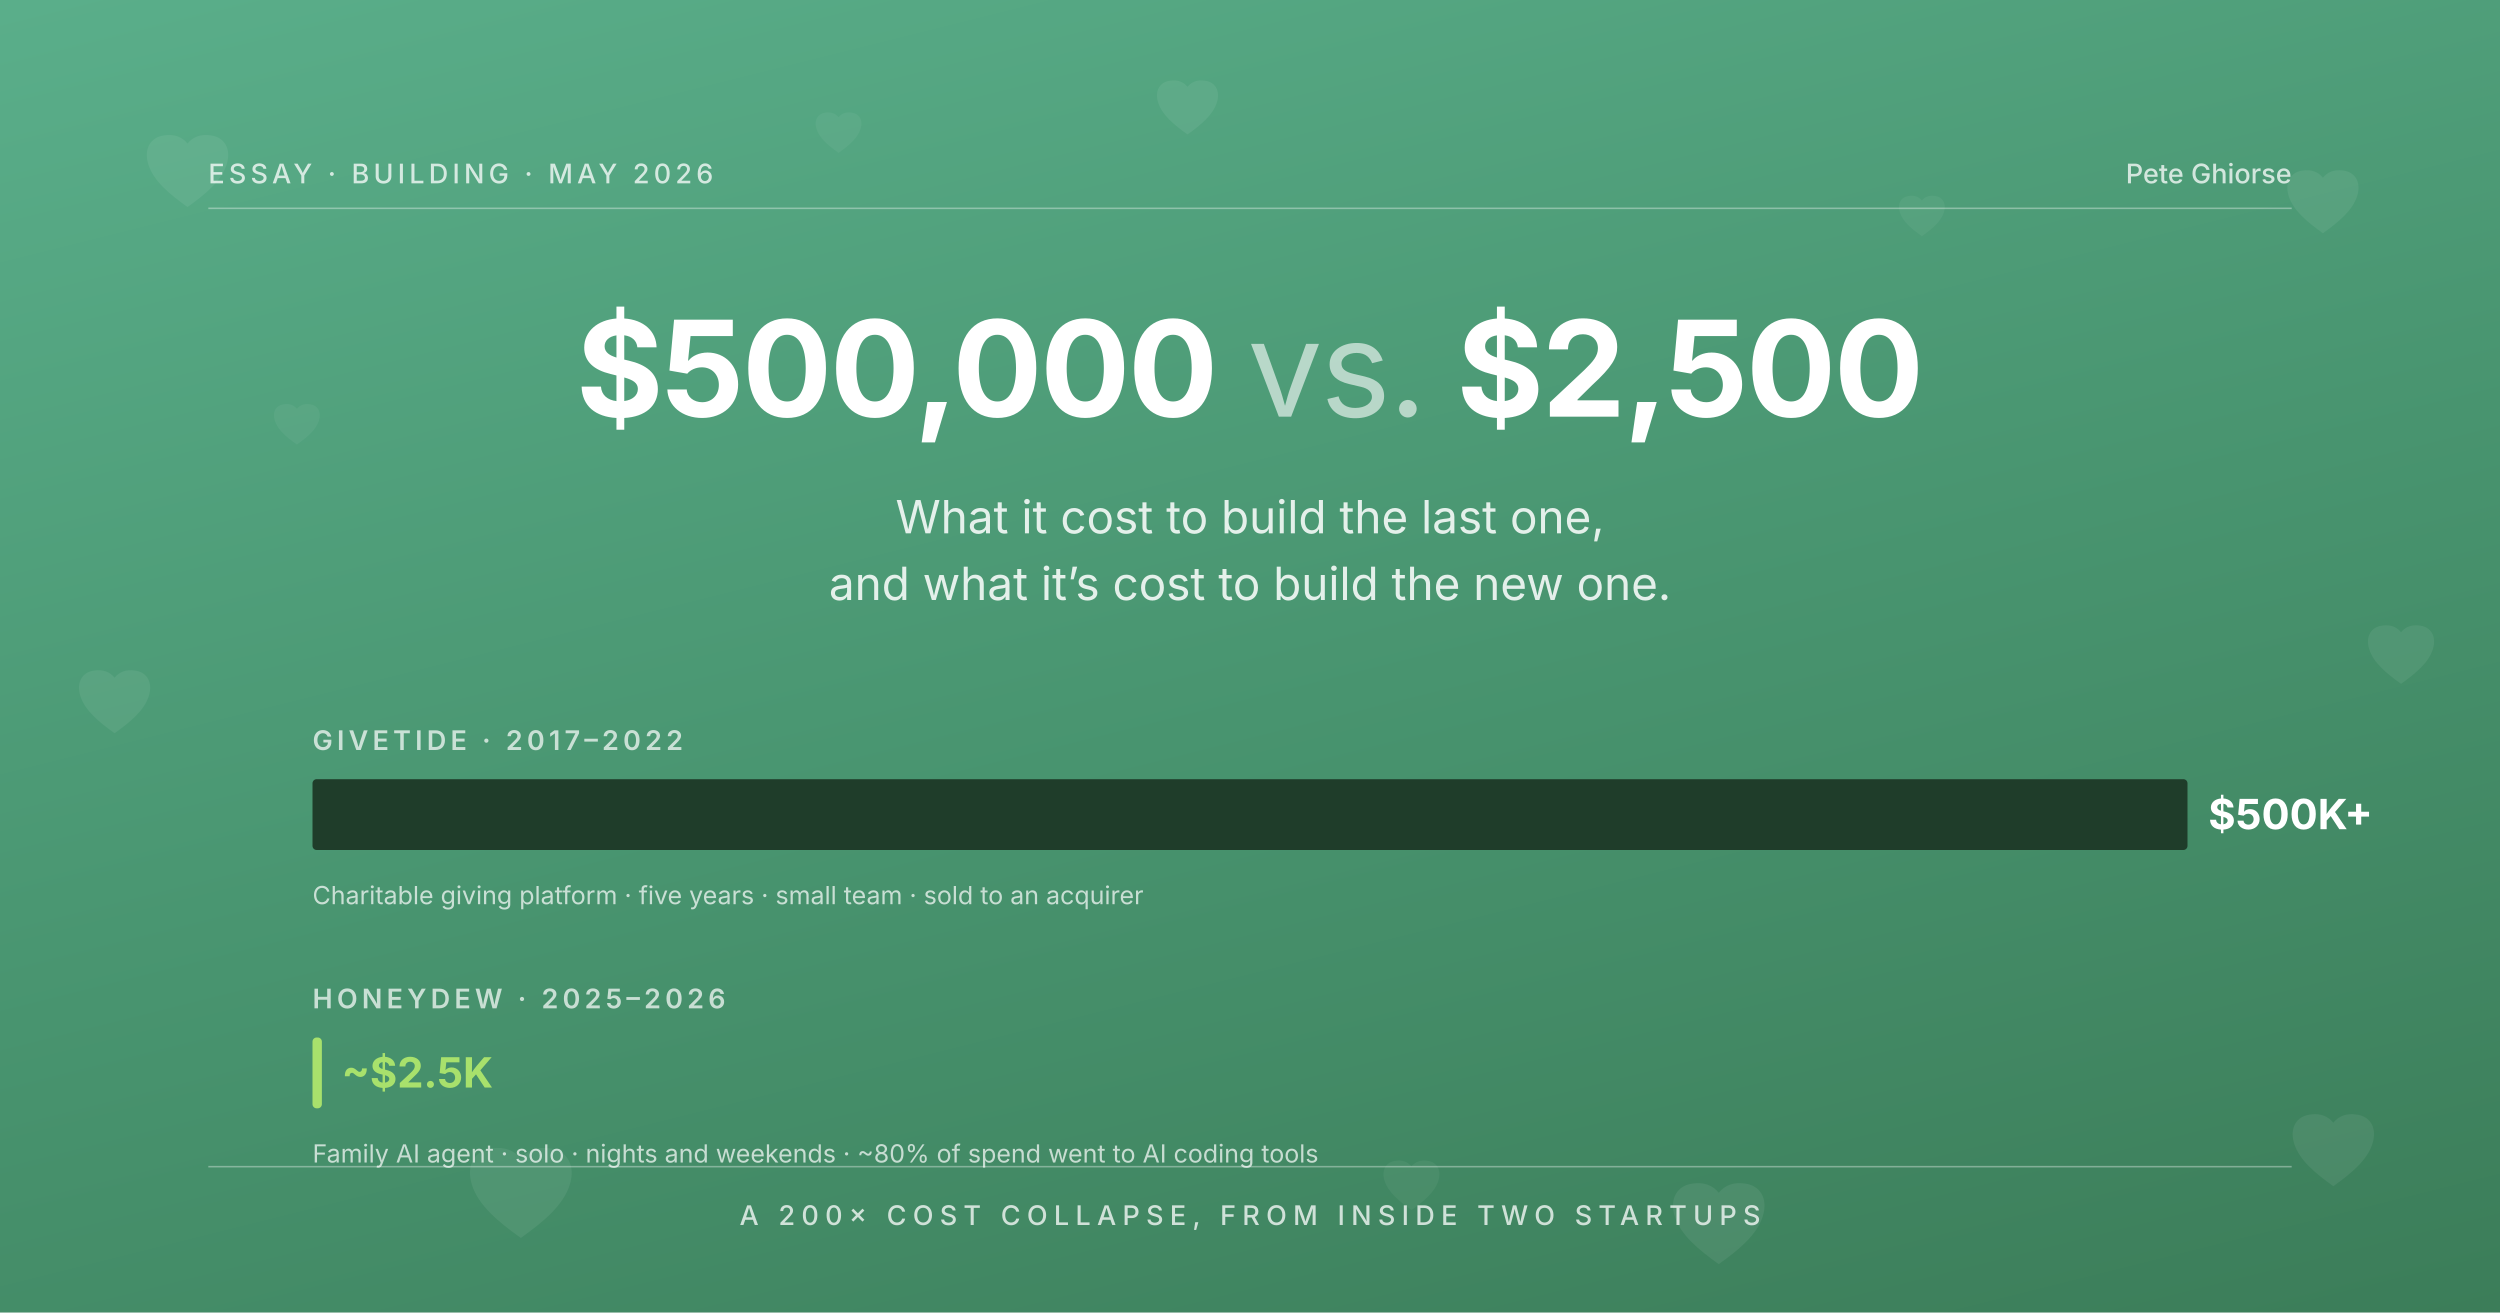
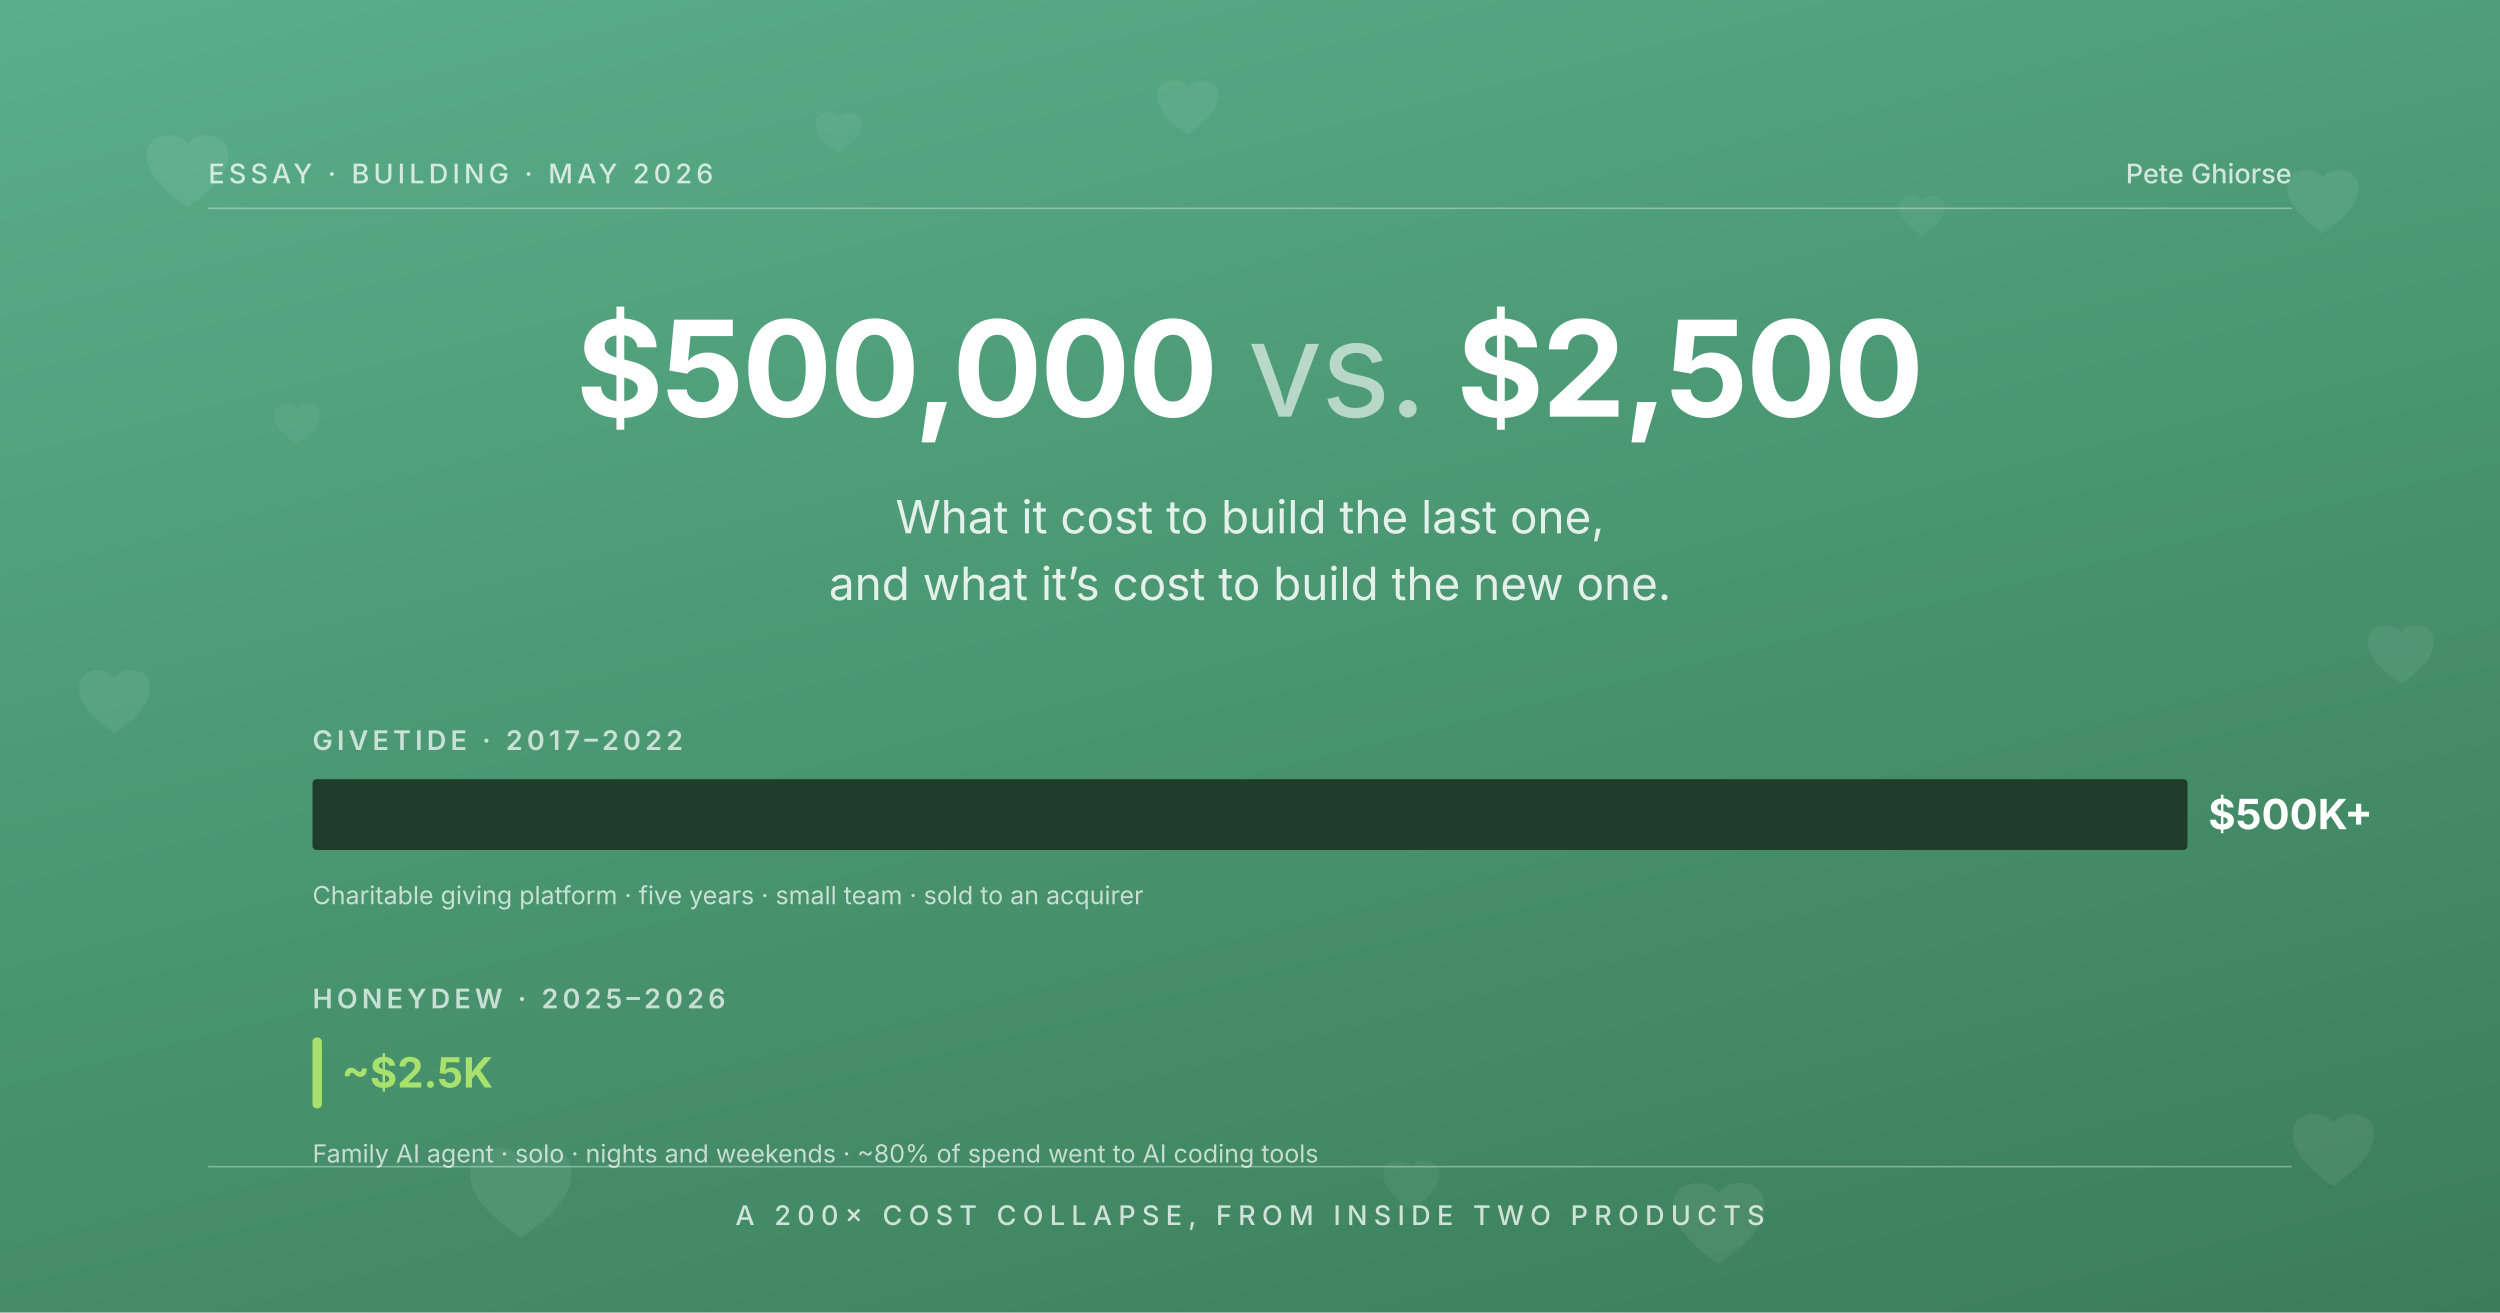
<svg xmlns="http://www.w3.org/2000/svg" viewBox="0 0 1200 630" font-family="-apple-system, BlinkMacSystemFont, 'Inter', 'Helvetica Neue', sans-serif">
  <defs>
    <linearGradient id="heroBgGrad" x1="0%" y1="0%" x2="100%" y2="100%" gradientTransform="rotate(20)">
      <stop offset="0%" stop-color="#5AAE8A" />
      <stop offset="50%" stop-color="#48946F" />
      <stop offset="100%" stop-color="#3A7A56" />
    </linearGradient>
    <symbol id="hdHeart" viewBox="0 0 512 512">
      <path d="M256 380 C 200 340, 152 300, 136 250 C 120 200, 144 165, 184 160 C 216 155, 240 165, 256 185 C 272 165, 296 155, 328 160 C 368 165, 392 200, 376 250 C 360 300, 312 340, 256 380 Z" fill="currentColor" />
    </symbol>
  </defs>
  <rect width="1200" height="630" fill="url(#heroBgGrad)" />
  <g color="rgba(255,255,255,0.07)">
    <use href="#hdHeart" x="50" y="40" width="80" height="80" />
    <use href="#hdHeart" x="200" y="520" width="100" height="100" />
    <use href="#hdHeart" x="540" y="20" width="60" height="60" />
    <use href="#hdHeart" x="780" y="540" width="90" height="90" />
    <use href="#hdHeart" x="1080" y="60" width="70" height="70" />
    <use href="#hdHeart" x="1080" y="510" width="80" height="80" />
    <use href="#hdHeart" x="20" y="300" width="70" height="70" />
    <use href="#hdHeart" x="1120" y="280" width="65" height="65" />
  </g>
  <g color="rgba(255,255,255,0.05)">
    <use href="#hdHeart" x="380" y="40" width="45" height="45" />
    <use href="#hdHeart" x="900" y="80" width="45" height="45" />
    <use href="#hdHeart" x="650" y="540" width="55" height="55" />
    <use href="#hdHeart" x="120" y="180" width="45" height="45" />
  </g>
  <line x1="100" y1="100" x2="1100" y2="100" stroke="rgba(255,255,255,0.35)" stroke-width="0.75" />
  <text x="100" y="88" fill="rgba(255,255,255,0.75)" font-size="13" letter-spacing="2" font-weight="500">ESSAY · BUILDING · MAY 2026</text>
  <text x="1100" y="88" text-anchor="end" fill="rgba(255,255,255,0.75)" font-size="13" font-weight="500">Pete Ghiorse</text>
  <text x="600" y="200" text-anchor="middle" fill="#FFFFFF" font-size="64" font-weight="700" letter-spacing="-1">$500,000 <tspan fill="rgba(255,255,255,0.6)" font-weight="400">vs.</tspan> $2,500</text>
  <text x="600" y="256" text-anchor="middle" fill="rgba(255,255,255,0.85)" font-size="22" font-weight="400">What it cost to build the last one,</text>
  <text x="600" y="288" text-anchor="middle" fill="rgba(255,255,255,0.85)" font-size="22" font-weight="400">and what it’s cost to build the new one.</text>
  <g transform="translate(150, 360)">
    <text x="0" y="0" fill="rgba(255,255,255,0.7)" font-size="13" letter-spacing="2" font-weight="600">GIVETIDE · 2017–2022</text>
    <rect x="0" y="14" width="900" height="34" rx="2" fill="#1F3D2A" />
    <text x="910" y="38" fill="#FFFFFF" font-size="20" font-weight="700">$500K+</text>
    <text x="0" y="74" fill="rgba(255,255,255,0.7)" font-size="12">Charitable giving platform · five years · small team · sold to an acquirer</text>
    <text x="0" y="124" fill="rgba(255,255,255,0.7)" font-size="13" letter-spacing="2" font-weight="600">HONEYDEW · 2025–2026</text>
    <rect x="0" y="138" width="4.5" height="34" rx="2" fill="#A8E16C" />
    <text x="14" y="162" fill="#A8E16C" font-size="20" font-weight="700">~$2.5K</text>
    <text x="0" y="198" fill="rgba(255,255,255,0.7)" font-size="12">Family AI agent · solo · nights and weekends · ~80% of spend went to AI coding tools</text>
  </g>
  <line x1="100" y1="560" x2="1100" y2="560" stroke="rgba(255,255,255,0.35)" stroke-width="0.75" />
-   <text x="600" y="588" text-anchor="middle" fill="rgba(255,255,255,0.75)" font-size="13" letter-spacing="3" font-weight="500">A 200× COST COLLAPSE, FROM INSIDE TWO STARTUPS</text>
+   <text x="600" y="588" text-anchor="middle" fill="rgba(255,255,255,0.75)" font-size="13" letter-spacing="3" font-weight="500">A 200× COST COLLAPSE, FROM INSIDE TWO PRODUCTS</text>
</svg>
